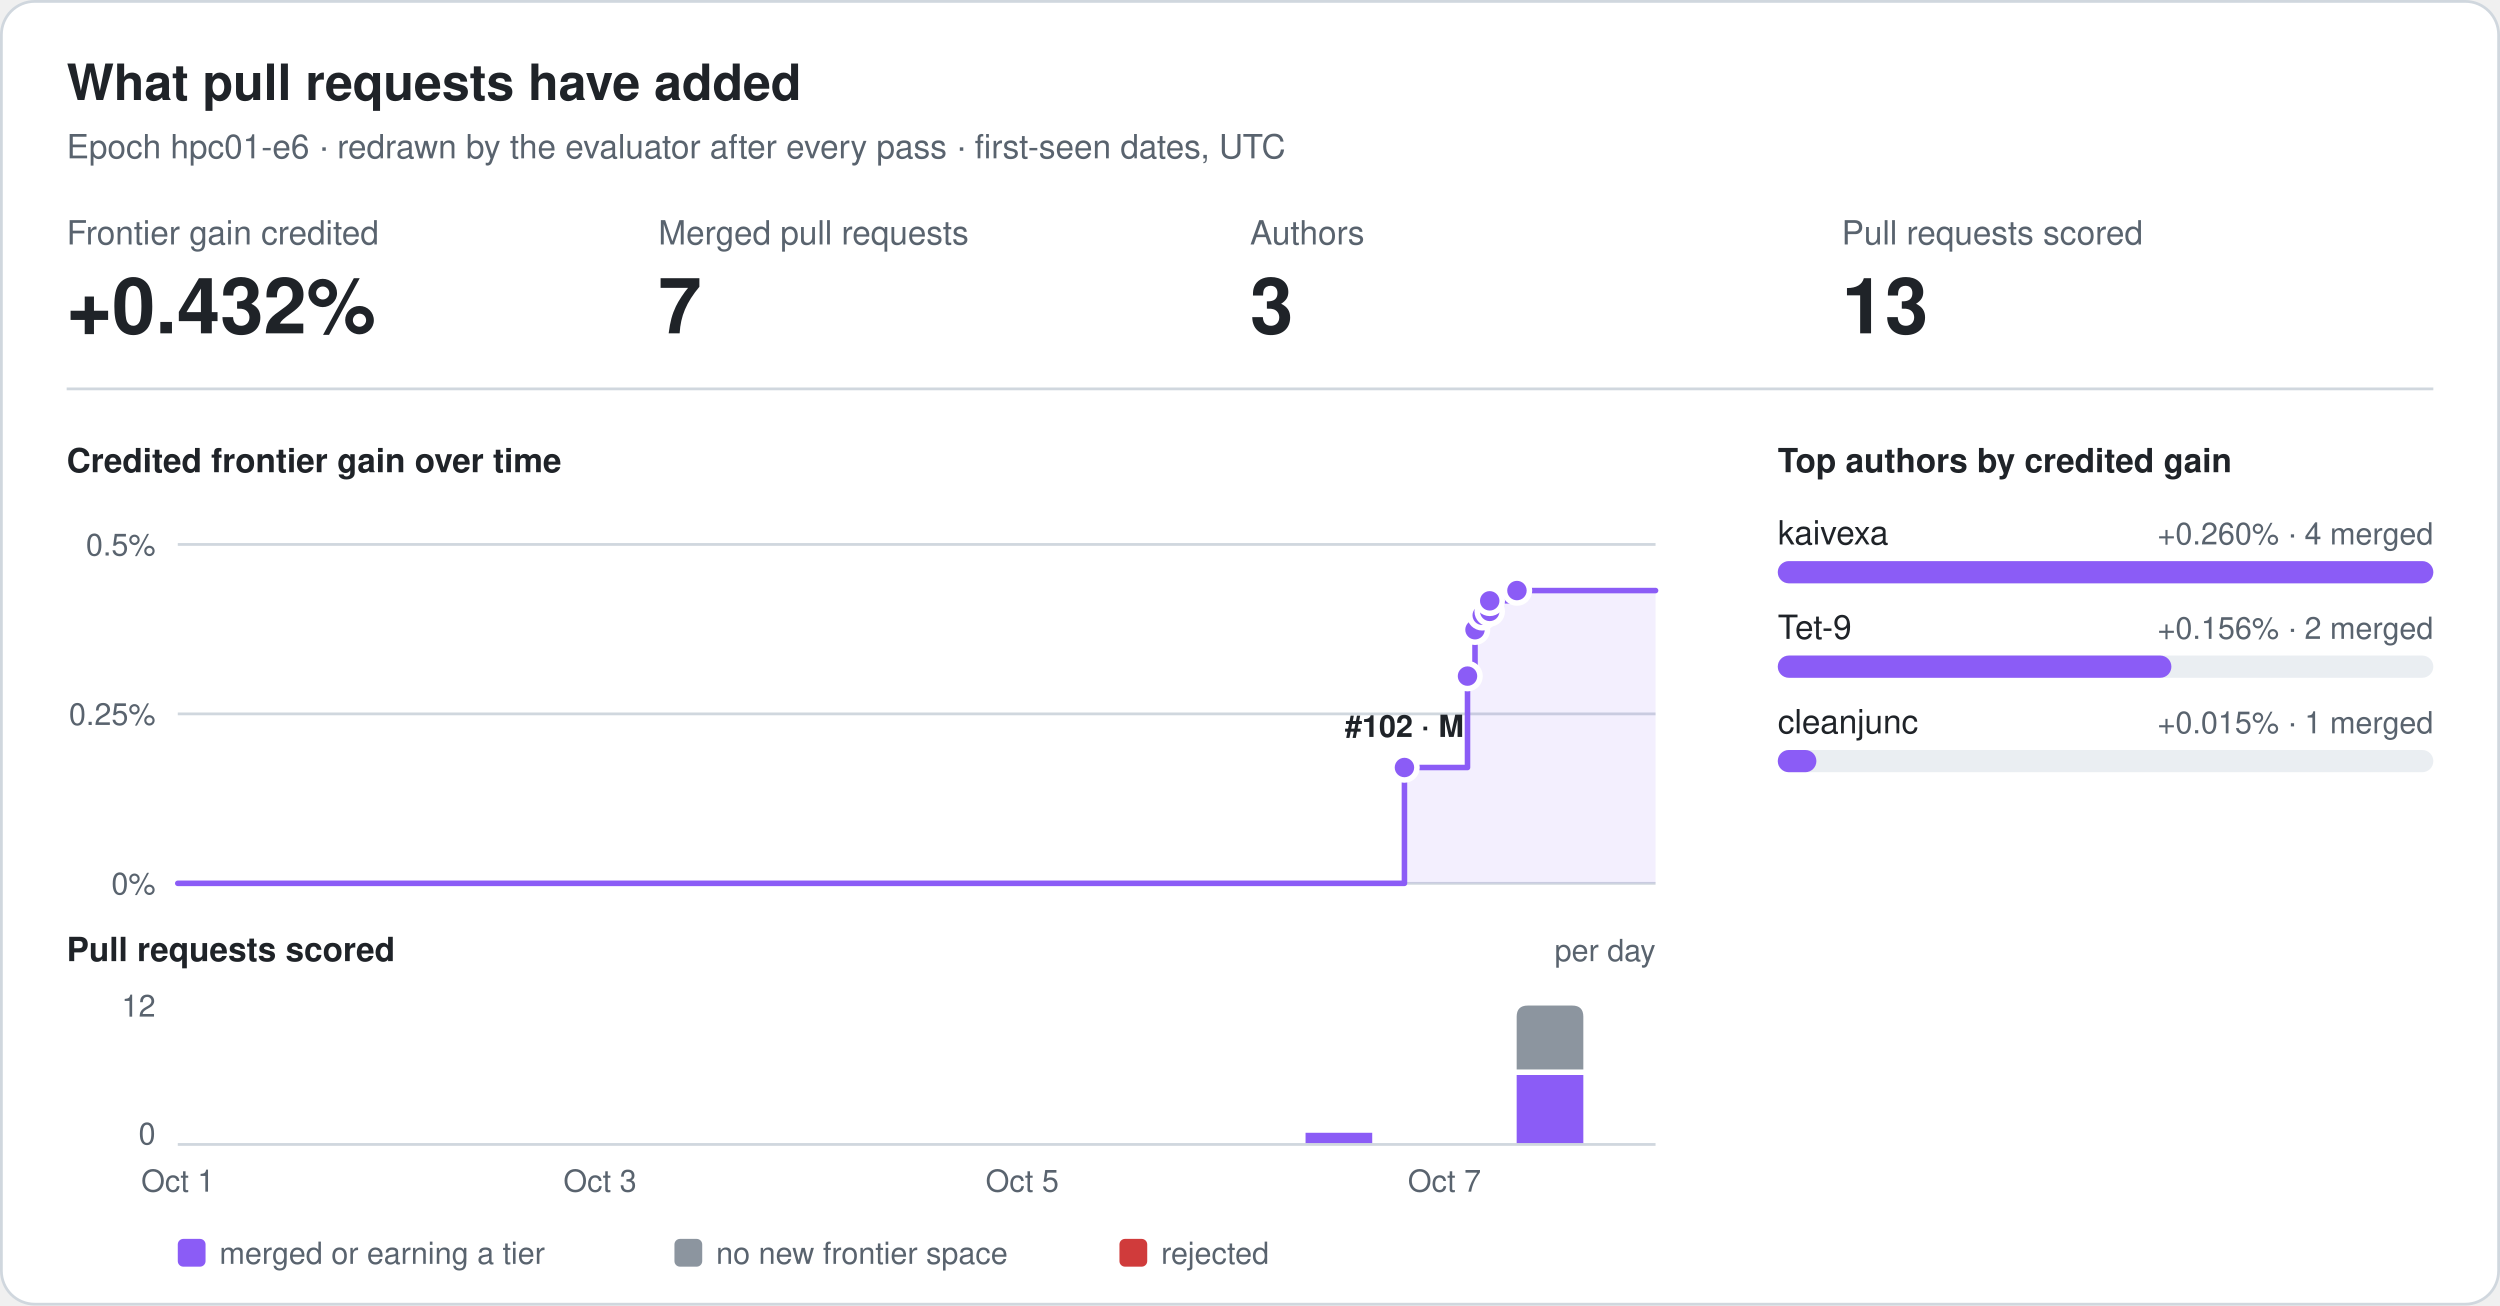
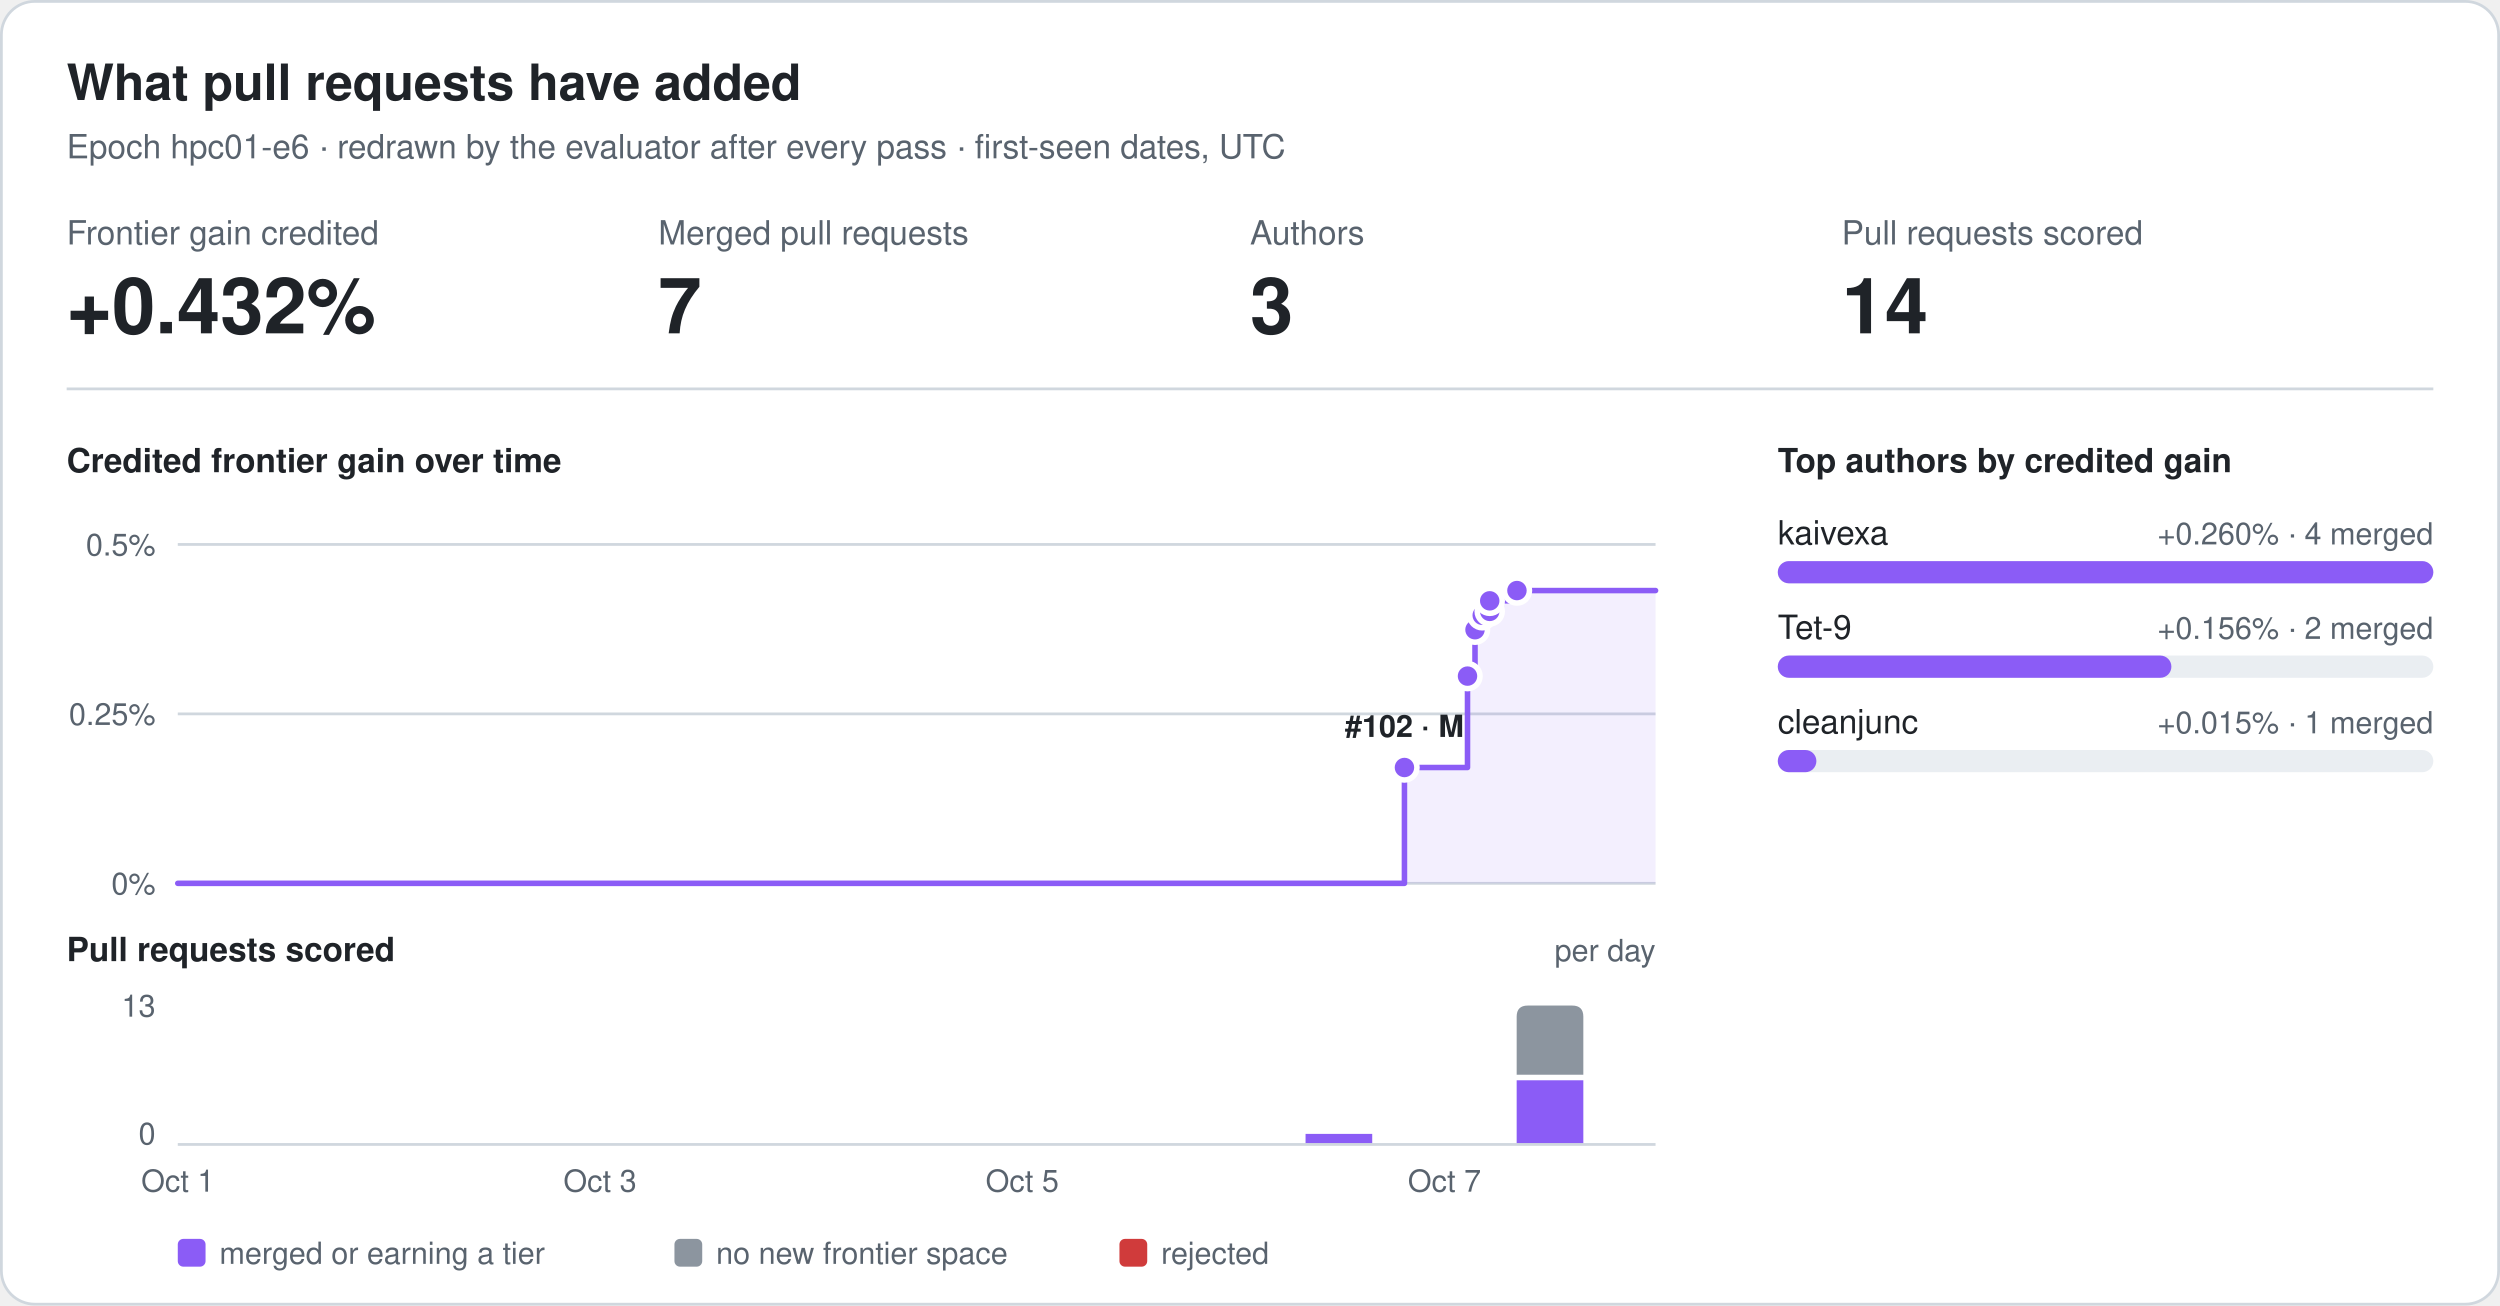
- <svg xmlns="http://www.w3.org/2000/svg" width="900" height="470" viewBox="0 0 900 470" font-family="-apple-system,BlinkMacSystemFont,'Segoe UI',Helvetica,Arial,sans-serif" role="img" aria-label="Frontier gain credited to merged pull requests: +0.432% from 7 merges, 13 pull requests scored">
+ <svg xmlns="http://www.w3.org/2000/svg" width="900" height="470" viewBox="0 0 900 470" font-family="-apple-system,BlinkMacSystemFont,'Segoe UI',Helvetica,Arial,sans-serif" role="img" aria-label="Frontier gain credited to merged pull requests: +0.432% from 7 merges, 14 pull requests scored">
  <style>
.bg{fill:#ffffff;stroke:#d0d7de}.t{fill:#1f2328}.m{fill:#59636e}.rule{stroke:#d0d7de}.ring{stroke:#ffffff}
.acc{fill:#8b5cf6}.accl{stroke:#8b5cf6}.wash{fill:#8b5cf6;fill-opacity:.1}.gry{fill:#8c959f}.rej{fill:#d03b3b}.track{fill:#eaeef2}.tk{stroke:#1f2328}
@media (prefers-color-scheme: dark){
.bg{fill:#0d1117;stroke:#30363d}.t{fill:#e6edf3}.m{fill:#9198a1}.rule{stroke:#30363d}.ring{stroke:#0d1117}
.acc{fill:#9a75f8}.accl{stroke:#9a75f8}.wash{fill:#9a75f8;fill-opacity:.14}.gry{fill:#9198a1}.rej{fill:#e5534b}.track{fill:#21262d}.tk{stroke:#e6edf3}}
</style>
  <rect class="bg" x="0.5" y="0.5" width="899" height="469" rx="12" />
  <text x="24.0" y="36.0" class="t" font-size="18" font-weight="600" text-anchor="start">What pull requests have added</text>
  <text x="24.0" y="57.0" class="m" font-size="12" font-weight="400" text-anchor="start">Epoch hpc01-e6 · redrawn by the evaluator after every pass · first-seen dates, UTC</text>
  <text x="24.0" y="88.0" class="m" font-size="12" font-weight="400" text-anchor="start">Frontier gain credited</text>
  <text x="24.0" y="120.0" class="t" font-size="28" font-weight="600" text-anchor="start">+0.432%</text>
  <text x="237.0" y="88.0" class="m" font-size="12" font-weight="400" text-anchor="start">Merged pull requests</text>
  <text x="237.0" y="120.0" class="t" font-size="28" font-weight="600" text-anchor="start">7</text>
  <text x="450.0" y="88.0" class="m" font-size="12" font-weight="400" text-anchor="start">Authors</text>
  <text x="450.0" y="120.0" class="t" font-size="28" font-weight="600" text-anchor="start">3</text>
  <text x="663.0" y="88.0" class="m" font-size="12" font-weight="400" text-anchor="start">Pull requests scored</text>
-   <text x="663.0" y="120.0" class="t" font-size="28" font-weight="600" text-anchor="start">13</text>
+   <text x="663.0" y="120.0" class="t" font-size="28" font-weight="600" text-anchor="start">14</text>
  <line class="rule" x1="24" x2="876" y1="140" y2="140" stroke-width="1" />
  <text x="24.0" y="170.0" class="t" font-size="12" font-weight="600" text-anchor="start">Credited frontier gain over time</text>
  <text x="24.0" y="346.0" class="t" font-size="12" font-weight="600" text-anchor="start">Pull requests scored</text>
  <line class="rule" x1="64" x2="596" y1="318.0" y2="318.0" stroke-width="1" />
  <text x="56.0" y="322.0" class="m" font-size="11" font-weight="400" text-anchor="end">0%</text>
  <line class="rule" x1="64" x2="596" y1="257.0" y2="257.0" stroke-width="1" />
  <text x="56.0" y="261.0" class="m" font-size="11" font-weight="400" text-anchor="end">0.25%</text>
  <line class="rule" x1="64" x2="596" y1="196.0" y2="196.0" stroke-width="1" />
  <text x="56.0" y="200.0" class="m" font-size="11" font-weight="400" text-anchor="end">0.5%</text>
  <polygon class="wash" points="64.0,318.0 505.6,318.0 505.6,276.3 528.3,276.3 528.3,243.4 531.0,243.4 531.0,226.7 533.6,226.7 533.6,221.5 536.3,221.5 536.3,220.1 536.3,220.1 536.3,216.3 546.1,216.3 546.1,212.6 596.0,212.6 596.0,318.0" />
  <polyline class="accl" points="64.0,318.0 505.6,318.0 505.6,276.3 528.3,276.3 528.3,243.4 531.0,243.4 531.0,226.7 533.6,226.7 533.6,221.5 536.3,221.5 536.3,220.1 536.3,220.1 536.3,216.3 546.1,216.3 546.1,212.6 596.0,212.6" fill="none" stroke-width="2" stroke-linejoin="round" stroke-linecap="round" />
  <circle class="acc ring" cx="505.6" cy="276.3" r="4.5" stroke-width="2" />
  <circle class="acc ring" cx="528.3" cy="243.4" r="4.5" stroke-width="2" />
  <circle class="acc ring" cx="531.0" cy="226.7" r="4.5" stroke-width="2" />
  <circle class="acc ring" cx="533.6" cy="221.5" r="4.5" stroke-width="2" />
  <circle class="acc ring" cx="536.3" cy="220.1" r="4.5" stroke-width="2" />
  <circle class="acc ring" cx="536.3" cy="216.3" r="4.5" stroke-width="2" />
  <circle class="acc ring" cx="546.1" cy="212.6" r="4.5" stroke-width="2" />
  <text x="505.6" y="265.3" class="t" font-size="11" font-weight="600" text-anchor="middle">#102 · M</text>
-   <rect class="acc" x="470.0" y="407.8" width="24.0" height="4.2" />
-   <rect class="acc" x="546.0" y="387.0" width="24.0" height="25.0" />
-   <path class="gry" d="M546.0,385.0V366.0Q546.0,362.0 550.0,362.0H566.0Q570.0,362.0 570.0,366.0V385.0Z" />
+   <rect class="acc" x="470.0" y="408.2" width="24.0" height="3.8" />
+   <rect class="acc" x="546.0" y="388.9" width="24.0" height="23.1" />
+   <path class="gry" d="M546.0,386.9V366.0Q546.0,362.0 550.0,362.0H566.0Q570.0,362.0 570.0,366.0V386.9Z" />
  <line class="rule" x1="64" x2="596" y1="412" y2="412" stroke-width="1" />
-   <text x="56.0" y="366.0" class="m" font-size="11" font-weight="400" text-anchor="end">12</text>
+   <text x="56.0" y="366.0" class="m" font-size="11" font-weight="400" text-anchor="end">13</text>
  <text x="56.0" y="412.0" class="m" font-size="11" font-weight="400" text-anchor="end">0</text>
  <text x="596.0" y="346.0" class="m" font-size="11" font-weight="400" text-anchor="end">per day</text>
  <text x="64.0" y="429.0" class="m" font-size="11" font-weight="400" text-anchor="middle">Oct 1</text>
  <text x="216.0" y="429.0" class="m" font-size="11" font-weight="400" text-anchor="middle">Oct 3</text>
  <text x="368.0" y="429.0" class="m" font-size="11" font-weight="400" text-anchor="middle">Oct 5</text>
  <text x="520.0" y="429.0" class="m" font-size="11" font-weight="400" text-anchor="middle">Oct 7</text>
  <rect class="acc" x="64" y="446" width="10" height="10" rx="2" />
  <text x="79.0" y="455.0" class="m" font-size="11" font-weight="400" text-anchor="start">merged or earning a tier</text>
  <rect class="gry" x="242.8" y="446" width="10" height="10" rx="2" />
  <text x="257.8" y="455.0" class="m" font-size="11" font-weight="400" text-anchor="start">no new frontier space</text>
  <rect class="rej" x="403.0" y="446" width="10" height="10" rx="2" />
  <text x="418.0" y="455.0" class="m" font-size="11" font-weight="400" text-anchor="start">rejected</text>
  <text x="640.0" y="170.0" class="t" font-size="12" font-weight="600" text-anchor="start">Top authors by credited gain</text>
  <text x="640.0" y="196.0" class="t" font-size="12" font-weight="400" text-anchor="start">kaivexa</text>
  <text x="876.0" y="196.0" class="m" font-size="11" font-weight="400" text-anchor="end">+0.260% · 4 merged</text>
  <rect class="track" x="640" y="202" width="236" height="8" rx="4" />
  <rect class="acc" x="640" y="202" width="236.0" height="8" rx="4" />
  <text x="640.0" y="230.0" class="t" font-size="12" font-weight="400" text-anchor="start">Tet-9</text>
  <text x="876.0" y="230.0" class="m" font-size="11" font-weight="400" text-anchor="end">+0.156% · 2 merged</text>
  <rect class="track" x="640" y="236" width="236" height="8" rx="4" />
  <rect class="acc" x="640" y="236" width="141.7" height="8" rx="4" />
  <text x="640.0" y="264.0" class="t" font-size="12" font-weight="400" text-anchor="start">cleanjunc</text>
  <text x="876.0" y="264.0" class="m" font-size="11" font-weight="400" text-anchor="end">+0.015% · 1 merged</text>
  <rect class="track" x="640" y="270" width="236" height="8" rx="4" />
  <rect class="acc" x="640" y="270" width="13.9" height="8" rx="4" />
</svg>
